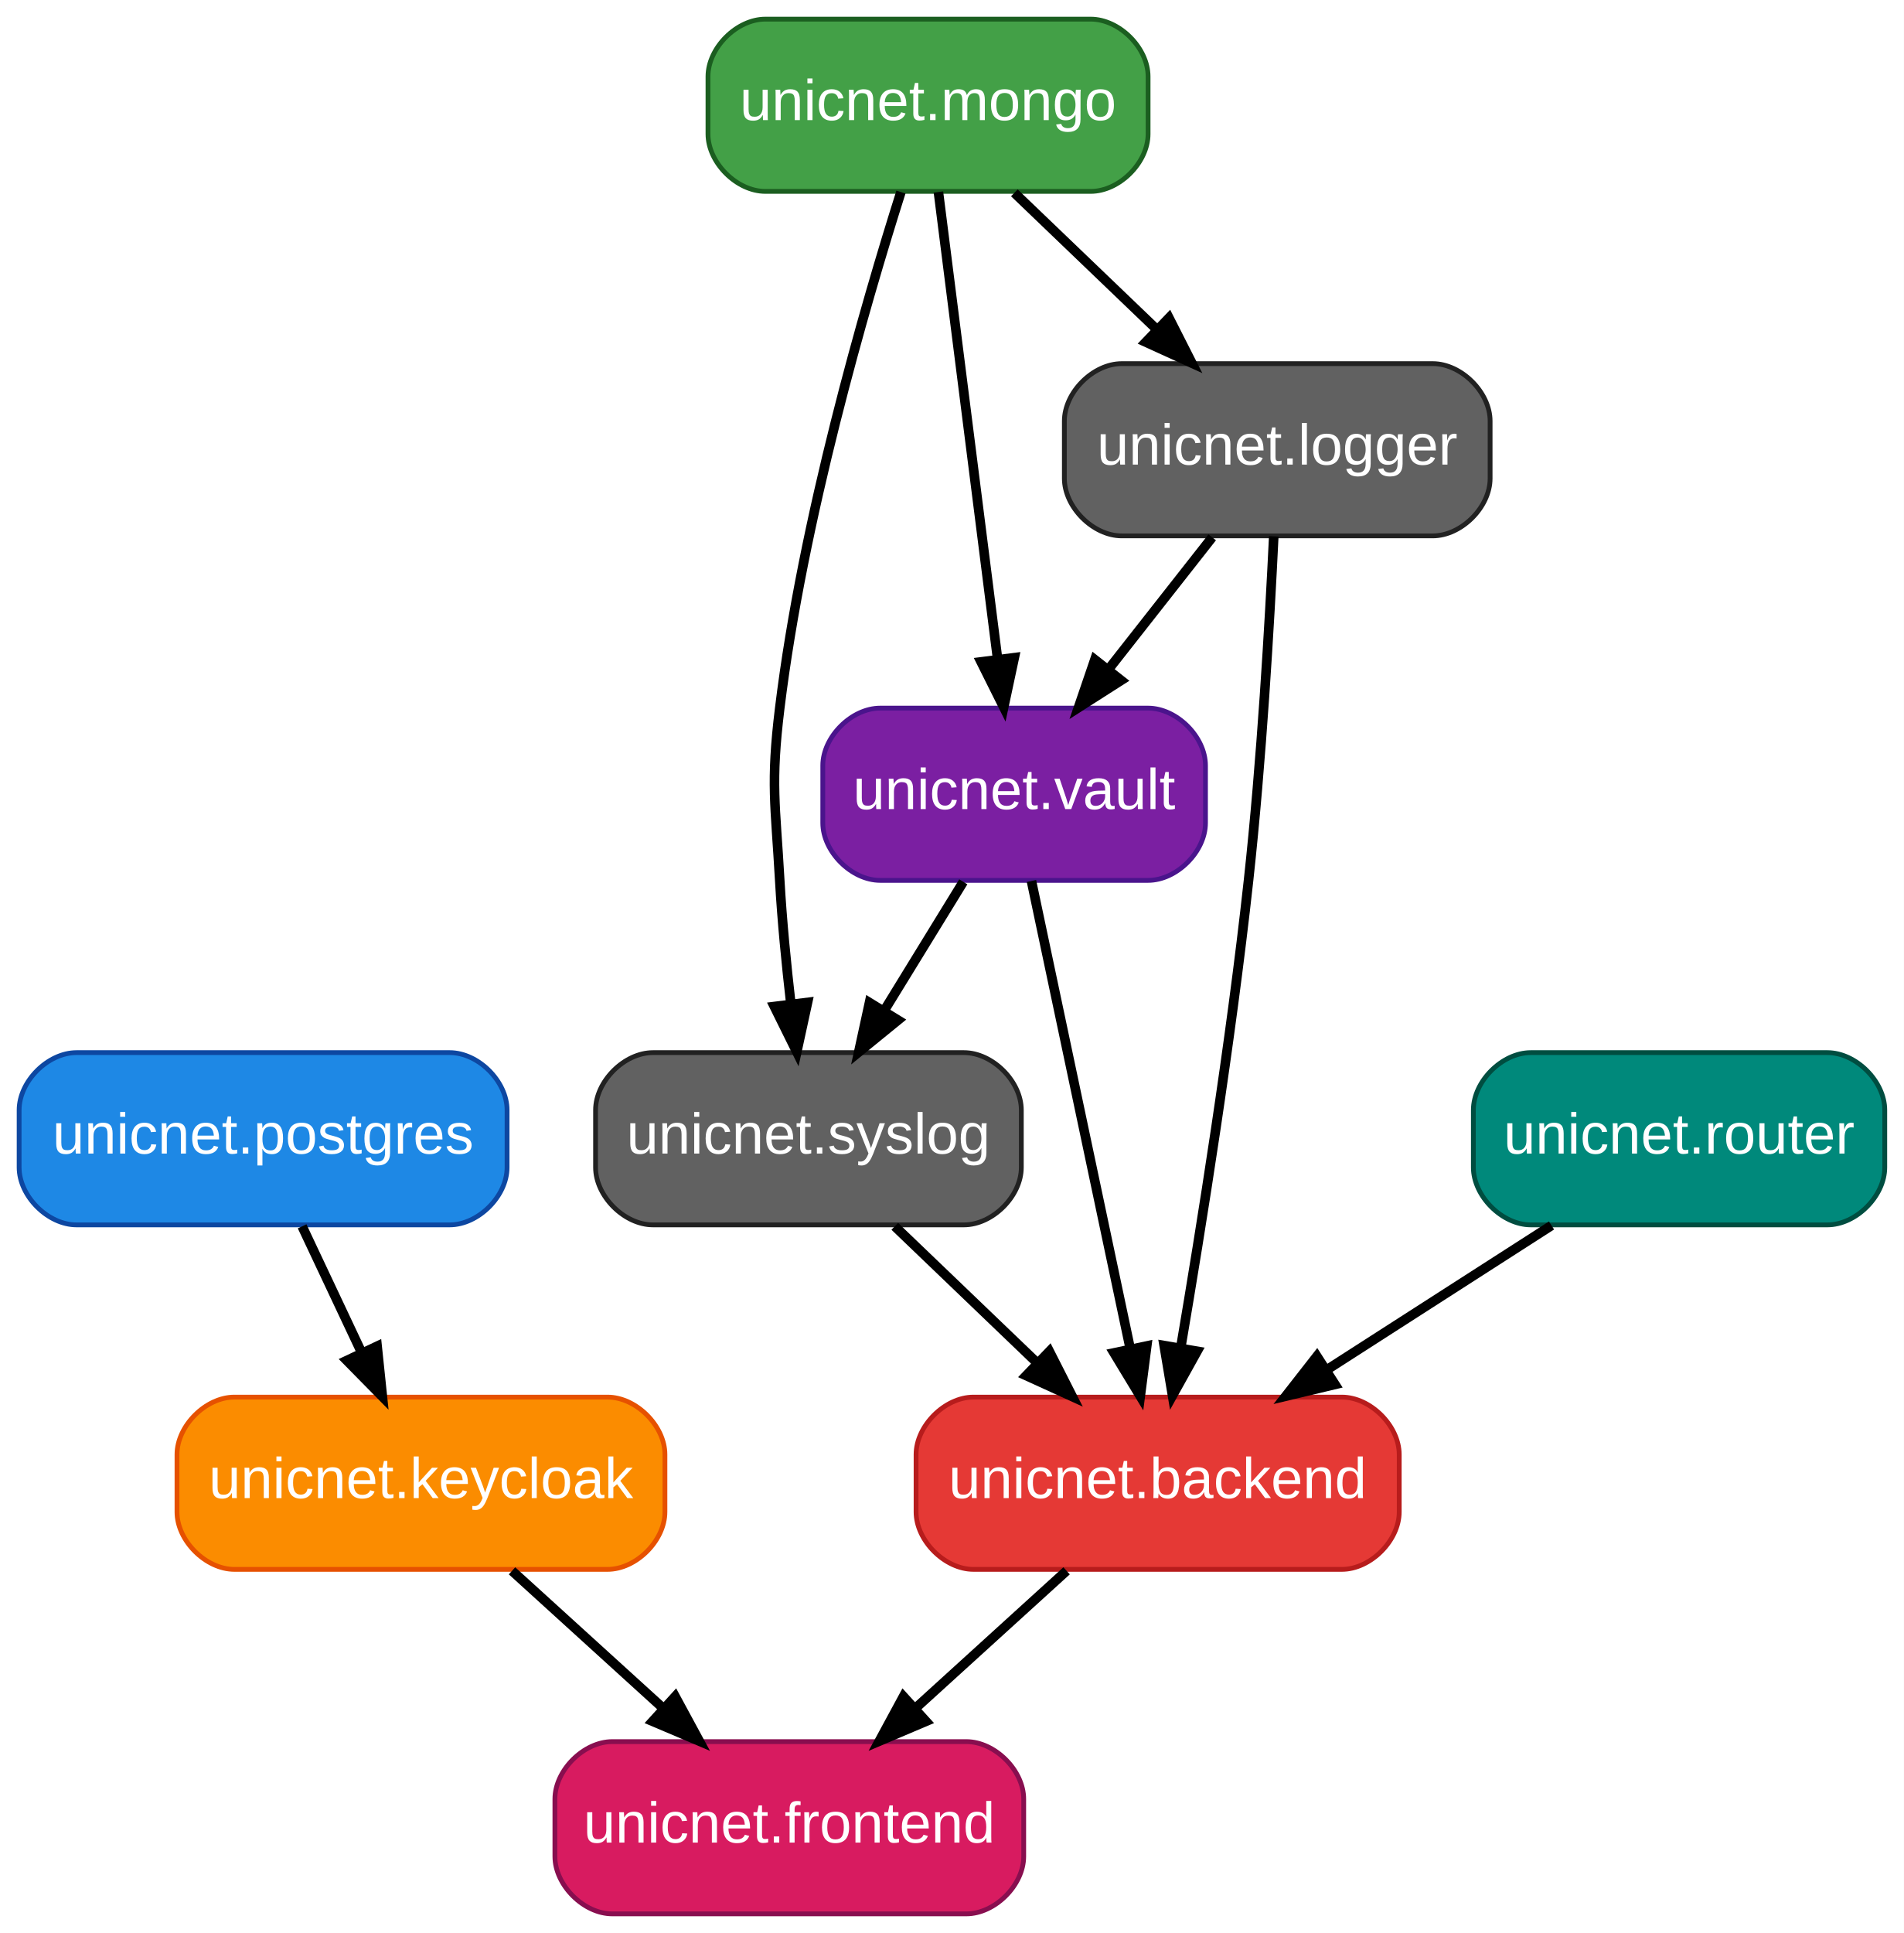
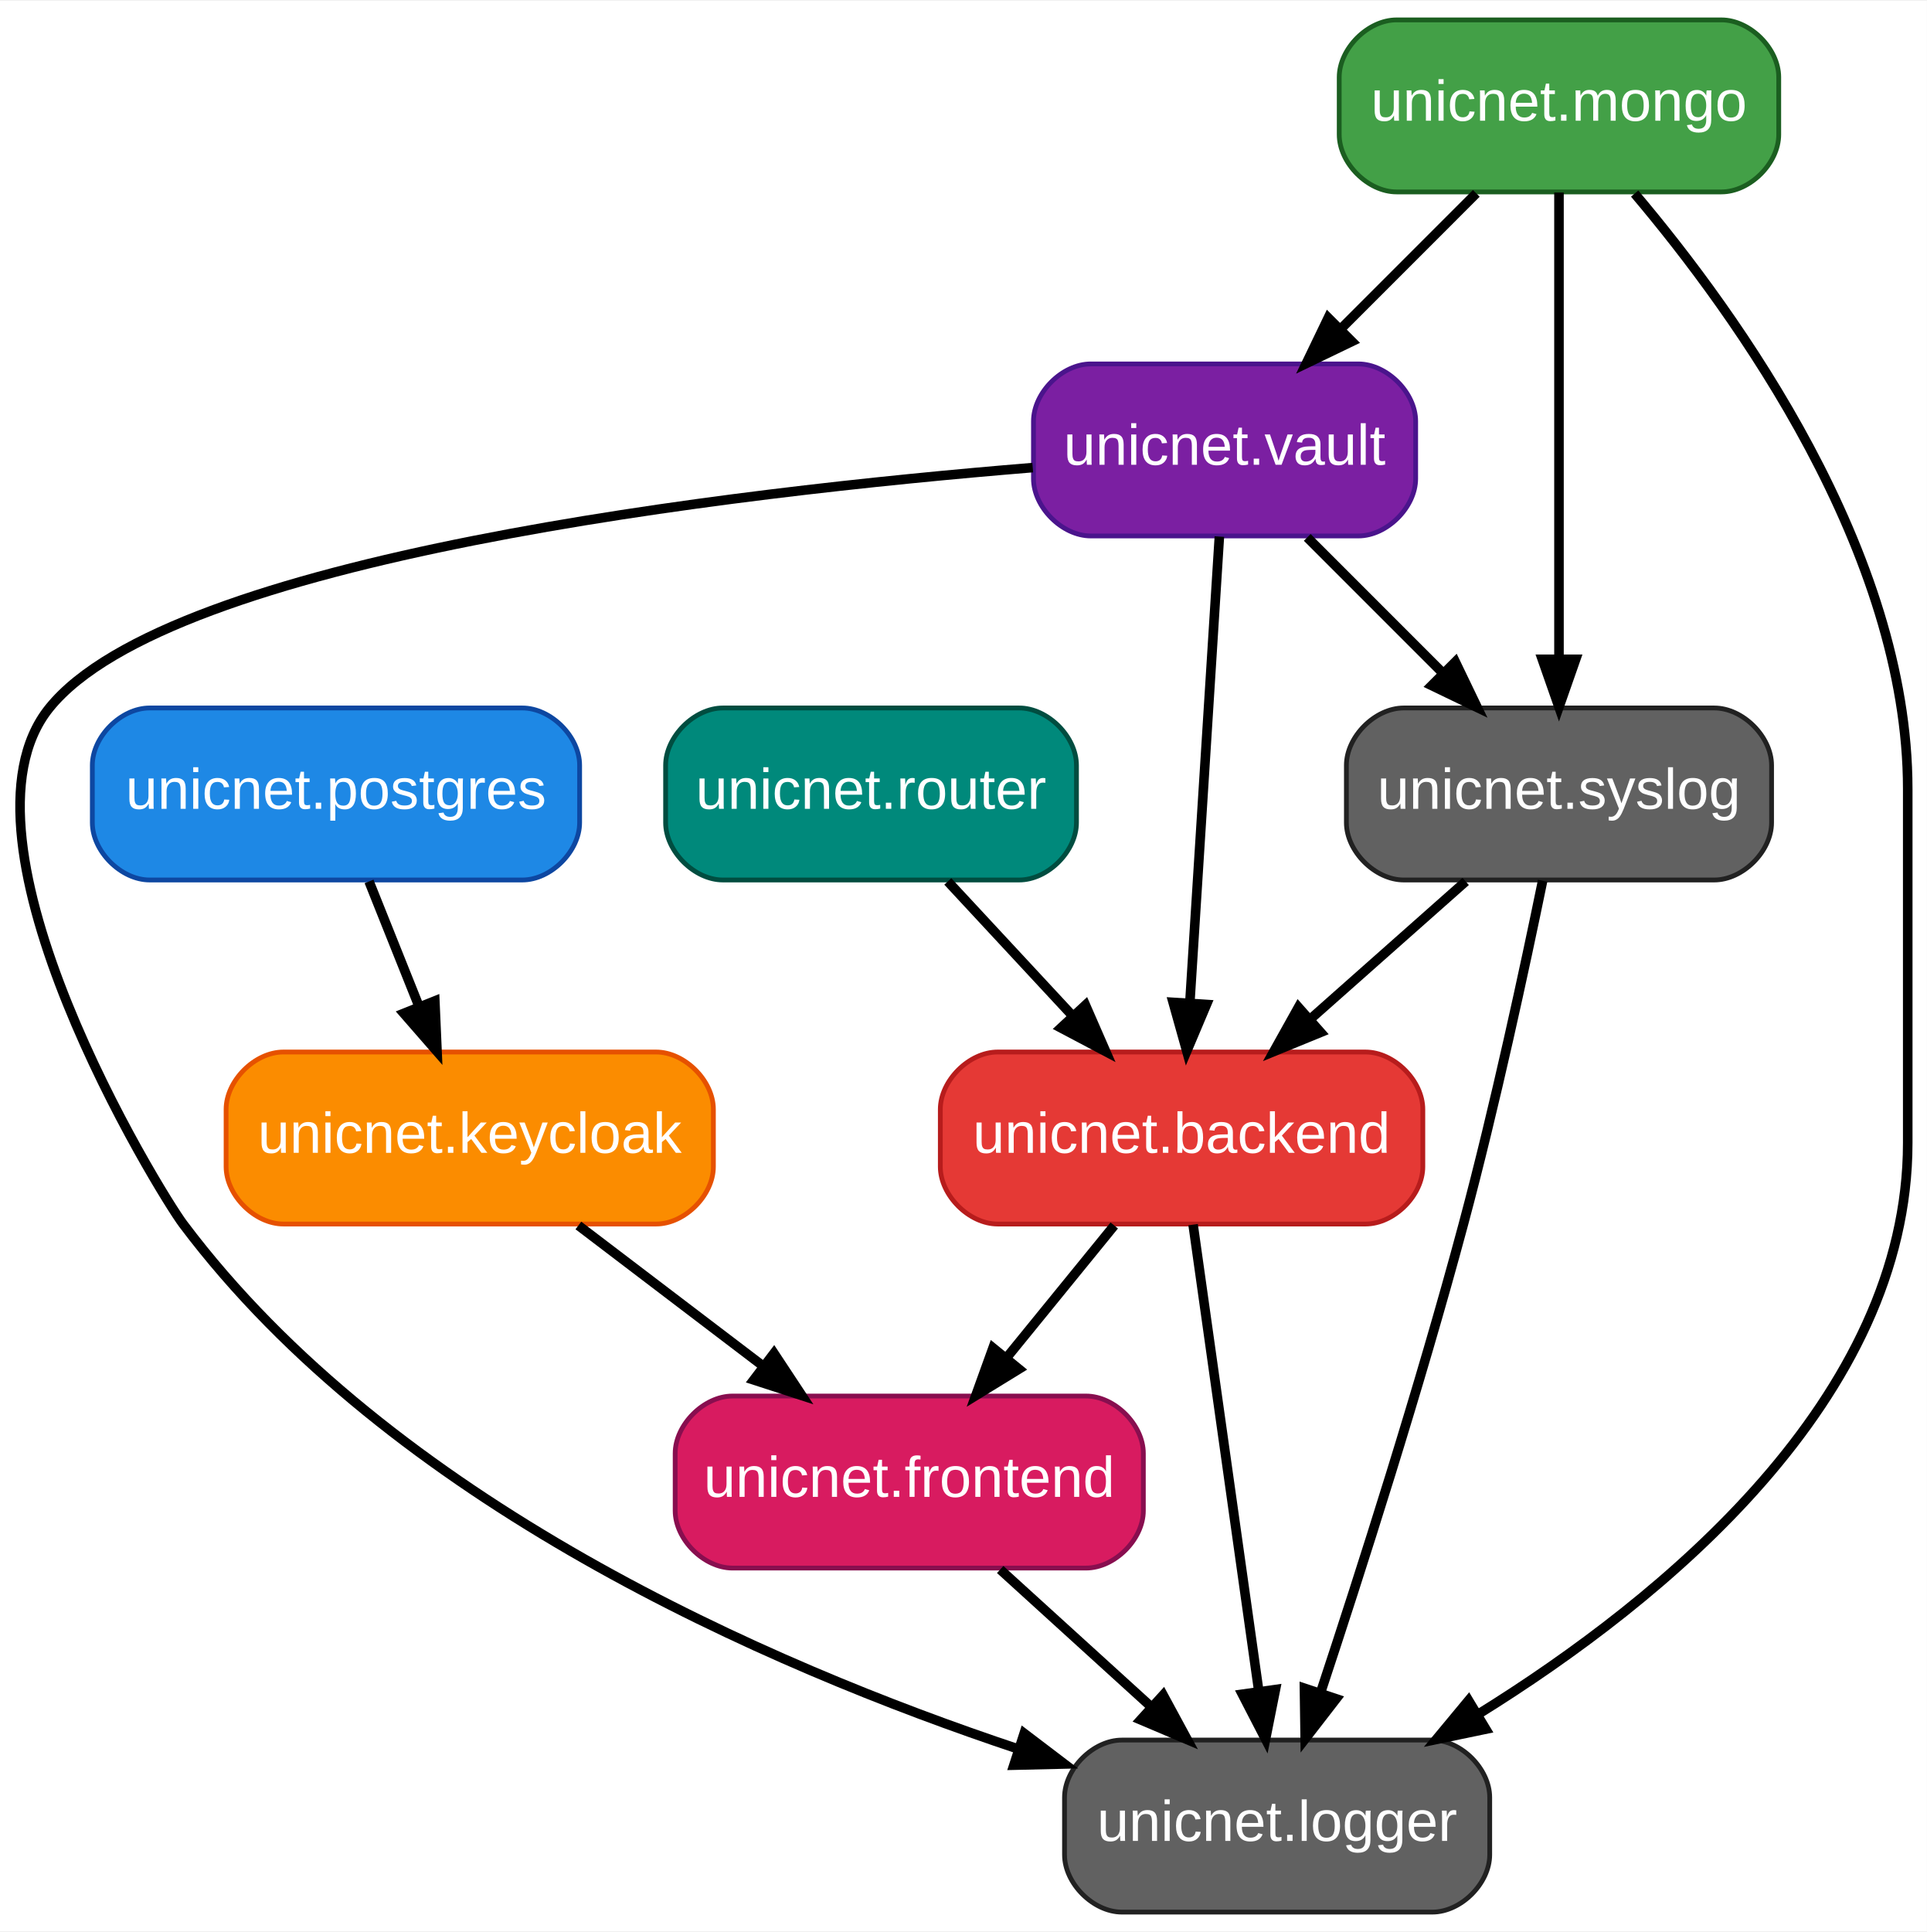
- <svg xmlns="http://www.w3.org/2000/svg" width="398pt" height="404pt" viewBox="0.00 0.00 398.00 404.00">
+ <svg xmlns="http://www.w3.org/2000/svg" width="403pt" height="404pt" viewBox="0.00 0.00 403.33 404.00">
  <g id="graph0" class="graph" transform="scale(1 1) rotate(0) translate(4 400)">
-     <polygon fill="white" stroke="none" points="-4,4 -4,-400 394,-400 394,4 -4,4" />
+     <polygon fill="white" stroke="none" points="-4,4 -4,-400 399.327,-400 399.327,4 -4,4" />
    <g id="node1" class="node">
-       <path fill="#1e88e5" stroke="#0d47a1" d="M90,-180C90,-180 12,-180 12,-180 6,-180 7.10543e-15,-174 7.10543e-15,-168 7.10543e-15,-168 7.10543e-15,-156 7.10543e-15,-156 7.10543e-15,-150 6,-144 12,-144 12,-144 90,-144 90,-144 96,-144 102,-150 102,-156 102,-156 102,-168 102,-168 102,-174 96,-180 90,-180" />
-       <text text-anchor="middle" x="51" y="-158.9" font-family="Arial" font-size="12.00" fill="white">unicnet.postgres</text>
+       <path fill="#1e88e5" stroke="#0d47a1" d="M105.327,-252C105.327,-252 27.327,-252 27.327,-252 21.327,-252 15.327,-246 15.327,-240 15.327,-240 15.327,-228 15.327,-228 15.327,-222 21.327,-216 27.327,-216 27.327,-216 105.327,-216 105.327,-216 111.327,-216 117.327,-222 117.327,-228 117.327,-228 117.327,-240 117.327,-240 117.327,-246 111.327,-252 105.327,-252" />
+       <text text-anchor="middle" x="66.327" y="-230.9" font-family="Arial" font-size="12.00" fill="white">unicnet.postgres</text>
    </g>
    <g id="node2" class="node">
-       <path fill="#fb8c00" stroke="#e65100" d="M123,-108C123,-108 45,-108 45,-108 39,-108 33,-102 33,-96 33,-96 33,-84 33,-84 33,-78 39,-72 45,-72 45,-72 123,-72 123,-72 129,-72 135,-78 135,-84 135,-84 135,-96 135,-96 135,-102 129,-108 123,-108" />
-       <text text-anchor="middle" x="84" y="-86.9" font-family="Arial" font-size="12.00" fill="white">unicnet.keycloak</text>
+       <path fill="#fb8c00" stroke="#e65100" d="M133.327,-180C133.327,-180 55.327,-180 55.327,-180 49.327,-180 43.327,-174 43.327,-168 43.327,-168 43.327,-156 43.327,-156 43.327,-150 49.327,-144 55.327,-144 55.327,-144 133.327,-144 133.327,-144 139.327,-144 145.327,-150 145.327,-156 145.327,-156 145.327,-168 145.327,-168 145.327,-174 139.327,-180 133.327,-180" />
+       <text text-anchor="middle" x="94.327" y="-158.9" font-family="Arial" font-size="12.00" fill="white">unicnet.keycloak</text>
    </g>
    <g id="edge1" class="edge">
-       <path fill="none" stroke="black" stroke-width="2" d="M59.157,-143.697C62.914,-135.728 67.453,-126.1 71.618,-117.264" />
-       <polygon fill="black" stroke="black" stroke-width="2" points="74.838,-118.642 75.936,-108.104 68.506,-115.657 74.838,-118.642" />
+       <path fill="none" stroke="black" stroke-width="2" d="M73.248,-215.697C76.402,-207.813 80.205,-198.304 83.708,-189.546" />
+       <polygon fill="black" stroke="black" stroke-width="2" points="87.021,-190.689 87.485,-180.104 80.521,-188.089 87.021,-190.689" />
+     </g>
+     <g id="node7" class="node">
+       <path fill="#d81b60" stroke="#880e4f" d="M223.327,-108C223.327,-108 149.327,-108 149.327,-108 143.327,-108 137.327,-102 137.327,-96 137.327,-96 137.327,-84 137.327,-84 137.327,-78 143.327,-72 149.327,-72 149.327,-72 223.327,-72 223.327,-72 229.327,-72 235.327,-78 235.327,-84 235.327,-84 235.327,-96 235.327,-96 235.327,-102 229.327,-108 223.327,-108" />
+       <text text-anchor="middle" x="186.327" y="-86.9" font-family="Arial" font-size="12.00" fill="white">unicnet.frontend</text>
+     </g>
+     <g id="edge6" class="edge">
+       <path fill="none" stroke="black" stroke-width="2" d="M117.068,-143.697C128.766,-134.796 143.188,-123.823 155.837,-114.199" />
+       <polygon fill="black" stroke="black" stroke-width="2" points="158.008,-116.945 163.847,-108.104 153.769,-111.374 158.008,-116.945" />
+     </g>
+     <g id="node3" class="node">
+       <path fill="#7b1fa2" stroke="#4a148c" d="M280.327,-324C280.327,-324 224.327,-324 224.327,-324 218.327,-324 212.327,-318 212.327,-312 212.327,-312 212.327,-300 212.327,-300 212.327,-294 218.327,-288 224.327,-288 224.327,-288 280.327,-288 280.327,-288 286.327,-288 292.327,-294 292.327,-300 292.327,-300 292.327,-312 292.327,-312 292.327,-318 286.327,-324 280.327,-324" />
+       <text text-anchor="middle" x="252.327" y="-302.9" font-family="Arial" font-size="12.00" fill="white">unicnet.vault</text>
+     </g>
+     <g id="node4" class="node">
+       <path fill="#e53935" stroke="#b71c1c" d="M281.827,-180C281.827,-180 204.827,-180 204.827,-180 198.827,-180 192.827,-174 192.827,-168 192.827,-168 192.827,-156 192.827,-156 192.827,-150 198.827,-144 204.827,-144 204.827,-144 281.827,-144 281.827,-144 287.827,-144 293.827,-150 293.827,-156 293.827,-156 293.827,-168 293.827,-168 293.827,-174 287.827,-180 281.827,-180" />
+       <text text-anchor="middle" x="243.327" y="-158.9" font-family="Arial" font-size="12.00" fill="white">unicnet.backend</text>
+     </g>
+     <g id="edge2" class="edge">
+       <path fill="none" stroke="black" stroke-width="2" d="M251.241,-287.871C249.707,-263.67 246.889,-219.211 245.063,-190.393" />
+       <polygon fill="black" stroke="black" stroke-width="2" points="248.542,-189.948 244.416,-180.189 241.556,-190.391 248.542,-189.948" />
+     </g>
+     <g id="node6" class="node">
+       <path fill="#616161" stroke="#212121" d="M354.827,-252C354.827,-252 289.827,-252 289.827,-252 283.827,-252 277.827,-246 277.827,-240 277.827,-240 277.827,-228 277.827,-228 277.827,-222 283.827,-216 289.827,-216 289.827,-216 354.827,-216 354.827,-216 360.827,-216 366.827,-222 366.827,-228 366.827,-228 366.827,-240 366.827,-240 366.827,-246 360.827,-252 354.827,-252" />
+       <text text-anchor="middle" x="322.327" y="-230.9" font-family="Arial" font-size="12.00" fill="white">unicnet.syslog</text>
+     </g>
+     <g id="edge14" class="edge">
+       <path fill="none" stroke="black" stroke-width="2" d="M269.63,-287.697C278.192,-279.135 288.671,-268.656 298.022,-259.304" />
+       <polygon fill="black" stroke="black" stroke-width="2" points="300.626,-261.65 305.222,-252.104 295.677,-256.701 300.626,-261.65" />
+     </g>
+     <g id="node9" class="node">
+       <path fill="#616161" stroke="#212121" d="M295.827,-36C295.827,-36 230.827,-36 230.827,-36 224.827,-36 218.827,-30 218.827,-24 218.827,-24 218.827,-12 218.827,-12 218.827,-6 224.827,-0 230.827,-0 230.827,-0 295.827,-0 295.827,-0 301.827,-0 307.827,-6 307.827,-12 307.827,-12 307.827,-24 307.827,-24 307.827,-30 301.827,-36 295.827,-36" />
+       <text text-anchor="middle" x="263.327" y="-14.9" font-family="Arial" font-size="12.00" fill="white">unicnet.logger</text>
+     </g>
+     <g id="edge8" class="edge">
+       <path fill="none" stroke="black" stroke-width="2" d="M212.17,-302.307C149.195,-297.155 31.75,-283.483 6.327,-252 -16.013,-224.334 29.52,-150.403 34.327,-144 77.85,-86.032 156.453,-51.69 209.265,-34.089" />
+       <polygon fill="black" stroke="black" stroke-width="2" points="210.378,-37.407 218.812,-30.995 208.22,-30.748 210.378,-37.407" />
+     </g>
+     <g id="edge5" class="edge">
+       <path fill="none" stroke="black" stroke-width="2" d="M229.237,-143.697C222.403,-135.305 214.07,-125.07 206.571,-115.861" />
+       <polygon fill="black" stroke="black" stroke-width="2" points="209.283,-113.649 200.255,-108.104 203.855,-118.069 209.283,-113.649" />
+     </g>
+     <g id="edge10" class="edge">
+       <path fill="none" stroke="black" stroke-width="2" d="M245.739,-143.871C249.148,-119.67 255.41,-75.211 259.469,-46.393" />
+       <polygon fill="black" stroke="black" stroke-width="2" points="262.977,-46.58 260.906,-36.189 256.045,-45.603 262.977,-46.58" />
+     </g>
+     <g id="node5" class="node">
+       <path fill="#00897b" stroke="#004d40" d="M209.327,-252C209.327,-252 147.327,-252 147.327,-252 141.327,-252 135.327,-246 135.327,-240 135.327,-240 135.327,-228 135.327,-228 135.327,-222 141.327,-216 147.327,-216 147.327,-216 209.327,-216 209.327,-216 215.327,-216 221.327,-222 221.327,-228 221.327,-228 221.327,-240 221.327,-240 221.327,-246 215.327,-252 209.327,-252" />
+       <text text-anchor="middle" x="178.327" y="-230.9" font-family="Arial" font-size="12.00" fill="white">unicnet.router</text>
+     </g>
+     <g id="edge3" class="edge">
+       <path fill="none" stroke="black" stroke-width="2" d="M194.394,-215.697C202.266,-207.22 211.882,-196.864 220.5,-187.583" />
+       <polygon fill="black" stroke="black" stroke-width="2" points="223.204,-189.814 227.444,-180.104 218.075,-185.051 223.204,-189.814" />
+     </g>
+     <g id="edge4" class="edge">
+       <path fill="none" stroke="black" stroke-width="2" d="M302.799,-215.697C292.945,-206.965 280.841,-196.24 270.131,-186.75" />
+       <polygon fill="black" stroke="black" stroke-width="2" points="272.436,-184.117 262.63,-180.104 267.794,-189.356 272.436,-184.117" />
+     </g>
+     <g id="edge9" class="edge">
+       <path fill="none" stroke="black" stroke-width="2" d="M318.903,-215.837C315.211,-197.839 308.965,-168.782 302.327,-144 293.176,-109.839 280.745,-71.037 272.399,-45.849" />
+       <polygon fill="black" stroke="black" stroke-width="2" points="275.686,-44.64 269.202,-36.261 269.045,-46.854 275.686,-44.64" />
+     </g>
+     <g id="edge11" class="edge">
+       <path fill="none" stroke="black" stroke-width="2" d="M205.361,-71.697C214.872,-63.05 226.533,-52.449 236.897,-43.027" />
+       <polygon fill="black" stroke="black" stroke-width="2" points="239.467,-45.421 244.512,-36.104 234.758,-40.241 239.467,-45.421" />
    </g>
    <g id="node8" class="node">
-       <path fill="#d81b60" stroke="#880e4f" d="M198,-36C198,-36 124,-36 124,-36 118,-36 112,-30 112,-24 112,-24 112,-12 112,-12 112,-6 118,-0 124,-0 124,-0 198,-0 198,-0 204,-0 210,-6 210,-12 210,-12 210,-24 210,-24 210,-30 204,-36 198,-36" />
-       <text text-anchor="middle" x="161" y="-14.9" font-family="Arial" font-size="12.00" fill="white">unicnet.frontend</text>
+       <path fill="#43a047" stroke="#1b5e20" d="M356.327,-396C356.327,-396 288.327,-396 288.327,-396 282.327,-396 276.327,-390 276.327,-384 276.327,-384 276.327,-372 276.327,-372 276.327,-366 282.327,-360 288.327,-360 288.327,-360 356.327,-360 356.327,-360 362.327,-360 368.327,-366 368.327,-372 368.327,-372 368.327,-384 368.327,-384 368.327,-390 362.327,-396 356.327,-396" />
+       <text text-anchor="middle" x="322.327" y="-374.9" font-family="Arial" font-size="12.00" fill="white">unicnet.mongo</text>
+     </g>
+     <g id="edge12" class="edge">
+       <path fill="none" stroke="black" stroke-width="2" d="M305.023,-359.697C296.462,-351.135 285.983,-340.656 276.631,-331.304" />
+       <polygon fill="black" stroke="black" stroke-width="2" points="278.977,-328.701 269.431,-324.104 274.027,-333.65 278.977,-328.701" />
+     </g>
+     <g id="edge13" class="edge">
+       <path fill="none" stroke="black" stroke-width="2" d="M322.327,-359.871C322.327,-335.67 322.327,-291.211 322.327,-262.393" />
+       <polygon fill="black" stroke="black" stroke-width="2" points="325.827,-262.189 322.327,-252.189 318.827,-262.189 325.827,-262.189" />
    </g>
    <g id="edge7" class="edge">
-       <path fill="none" stroke="black" stroke-width="2" d="M103.034,-71.697C112.545,-63.05 124.207,-52.449 134.57,-43.027" />
-       <polygon fill="black" stroke="black" stroke-width="2" points="137.14,-45.421 142.185,-36.104 132.431,-40.241 137.14,-45.421" />
-     </g>
-     <g id="node3" class="node">
-       <path fill="#7b1fa2" stroke="#4a148c" d="M236,-252C236,-252 180,-252 180,-252 174,-252 168,-246 168,-240 168,-240 168,-228 168,-228 168,-222 174,-216 180,-216 180,-216 236,-216 236,-216 242,-216 248,-222 248,-228 248,-228 248,-240 248,-240 248,-246 242,-252 236,-252" />
-       <text text-anchor="middle" x="208" y="-230.9" font-family="Arial" font-size="12.00" fill="white">unicnet.vault</text>
-     </g>
-     <g id="node4" class="node">
-       <path fill="#e53935" stroke="#b71c1c" d="M276.5,-108C276.5,-108 199.5,-108 199.5,-108 193.5,-108 187.5,-102 187.5,-96 187.5,-96 187.5,-84 187.5,-84 187.5,-78 193.5,-72 199.5,-72 199.5,-72 276.5,-72 276.5,-72 282.5,-72 288.5,-78 288.5,-84 288.5,-84 288.5,-96 288.5,-96 288.5,-102 282.5,-108 276.5,-108" />
-       <text text-anchor="middle" x="238" y="-86.9" font-family="Arial" font-size="12.00" fill="white">unicnet.backend</text>
-     </g>
-     <g id="edge2" class="edge">
-       <path fill="none" stroke="black" stroke-width="2" d="M211.619,-215.871C216.754,-191.564 226.207,-146.819 232.293,-118.013" />
-       <polygon fill="black" stroke="black" stroke-width="2" points="235.726,-118.697 234.368,-108.189 228.877,-117.25 235.726,-118.697" />
-     </g>
-     <g id="node6" class="node">
-       <path fill="#616161" stroke="#212121" d="M197.5,-180C197.5,-180 132.5,-180 132.5,-180 126.5,-180 120.5,-174 120.5,-168 120.5,-168 120.5,-156 120.5,-156 120.5,-150 126.5,-144 132.5,-144 132.5,-144 197.5,-144 197.5,-144 203.5,-144 209.5,-150 209.5,-156 209.5,-156 209.5,-168 209.5,-168 209.5,-174 203.5,-180 197.5,-180" />
-       <text text-anchor="middle" x="165" y="-158.9" font-family="Arial" font-size="12.00" fill="white">unicnet.syslog</text>
-     </g>
-     <g id="edge12" class="edge">
-       <path fill="none" stroke="black" stroke-width="2" d="M197.371,-215.697C192.372,-207.559 186.309,-197.689 180.788,-188.701" />
-       <polygon fill="black" stroke="black" stroke-width="2" points="183.723,-186.793 175.507,-180.104 177.759,-190.457 183.723,-186.793" />
-     </g>
-     <g id="edge6" class="edge">
-       <path fill="none" stroke="black" stroke-width="2" d="M218.966,-71.697C209.455,-63.05 197.793,-52.449 187.43,-43.027" />
-       <polygon fill="black" stroke="black" stroke-width="2" points="189.569,-40.241 179.815,-36.104 184.86,-45.421 189.569,-40.241" />
-     </g>
-     <g id="node5" class="node">
-       <path fill="#00897b" stroke="#004d40" d="M378,-180C378,-180 316,-180 316,-180 310,-180 304,-174 304,-168 304,-168 304,-156 304,-156 304,-150 310,-144 316,-144 316,-144 378,-144 378,-144 384,-144 390,-150 390,-156 390,-156 390,-168 390,-168 390,-174 384,-180 378,-180" />
-       <text text-anchor="middle" x="347" y="-158.9" font-family="Arial" font-size="12.00" fill="white">unicnet.router</text>
-     </g>
-     <g id="edge3" class="edge">
-       <path fill="none" stroke="black" stroke-width="2" d="M320.336,-143.876C306.216,-134.808 288.689,-123.552 273.439,-113.759" />
-       <polygon fill="black" stroke="black" stroke-width="2" points="275.073,-110.648 264.767,-108.19 271.29,-116.538 275.073,-110.648" />
-     </g>
-     <g id="edge4" class="edge">
-       <path fill="none" stroke="black" stroke-width="2" d="M183.045,-143.697C192.062,-135.05 203.118,-124.449 212.943,-115.027" />
-       <polygon fill="black" stroke="black" stroke-width="2" points="215.367,-117.552 220.163,-108.104 210.522,-112.499 215.367,-117.552" />
-     </g>
-     <g id="node7" class="node">
-       <path fill="#616161" stroke="#212121" d="M295.5,-324C295.5,-324 230.5,-324 230.5,-324 224.5,-324 218.5,-318 218.5,-312 218.5,-312 218.5,-300 218.5,-300 218.5,-294 224.5,-288 230.5,-288 230.5,-288 295.5,-288 295.5,-288 301.5,-288 307.5,-294 307.5,-300 307.5,-300 307.5,-312 307.5,-312 307.5,-318 301.5,-324 295.5,-324" />
-       <text text-anchor="middle" x="263" y="-302.9" font-family="Arial" font-size="12.00" fill="white">unicnet.logger</text>
-     </g>
-     <g id="edge10" class="edge">
-       <path fill="none" stroke="black" stroke-width="2" d="M249.404,-287.697C242.877,-279.389 234.932,-269.277 227.753,-260.141" />
-       <polygon fill="black" stroke="black" stroke-width="2" points="230.369,-257.805 221.439,-252.104 224.865,-262.13 230.369,-257.805" />
-     </g>
-     <g id="edge5" class="edge">
-       <path fill="none" stroke="black" stroke-width="2" d="M262.272,-287.901C261.408,-269.955 259.731,-240.939 257,-216 253.299,-182.206 247.122,-143.551 242.82,-118.286" />
-       <polygon fill="black" stroke="black" stroke-width="2" points="246.251,-117.59 241.103,-108.331 239.353,-118.78 246.251,-117.59" />
-     </g>
-     <g id="node9" class="node">
-       <path fill="#43a047" stroke="#1b5e20" d="M224,-396C224,-396 156,-396 156,-396 150,-396 144,-390 144,-384 144,-384 144,-372 144,-372 144,-366 150,-360 156,-360 156,-360 224,-360 224,-360 230,-360 236,-366 236,-372 236,-372 236,-384 236,-384 236,-390 230,-396 224,-396" />
-       <text text-anchor="middle" x="190" y="-374.9" font-family="Arial" font-size="12.00" fill="white">unicnet.mongo</text>
-     </g>
-     <g id="edge9" class="edge">
-       <path fill="none" stroke="black" stroke-width="2" d="M192.171,-359.871C195.239,-335.67 200.875,-291.211 204.528,-262.393" />
-       <polygon fill="black" stroke="black" stroke-width="2" points="208.036,-262.55 205.821,-252.189 201.091,-261.67 208.036,-262.55" />
-     </g>
-     <g id="edge11" class="edge">
-       <path fill="none" stroke="black" stroke-width="2" d="M184.336,-359.858C176.781,-336 163.798,-291.283 159,-252 157.06,-236.118 158.099,-231.975 159,-216 159.477,-207.549 160.378,-198.376 161.34,-190.074" />
-       <polygon fill="black" stroke="black" stroke-width="2" points="164.814,-190.497 162.563,-180.144 157.867,-189.641 164.814,-190.497" />
-     </g>
-     <g id="edge8" class="edge">
-       <path fill="none" stroke="black" stroke-width="2" d="M208.045,-359.697C217.062,-351.05 228.118,-340.449 237.943,-331.027" />
-       <polygon fill="black" stroke="black" stroke-width="2" points="240.367,-333.552 245.163,-324.104 235.522,-328.499 240.367,-333.552" />
+       <path fill="none" stroke="black" stroke-width="2" d="M338.167,-359.655C359.637,-334.273 395.327,-284.618 395.327,-235 395.327,-235 395.327,-235 395.327,-161 395.327,-107.403 344.257,-65.543 305.648,-41.555" />
+       <polygon fill="black" stroke="black" stroke-width="2" points="307.009,-38.289 296.636,-36.133 303.401,-44.287 307.009,-38.289" />
    </g>
  </g>
</svg>
